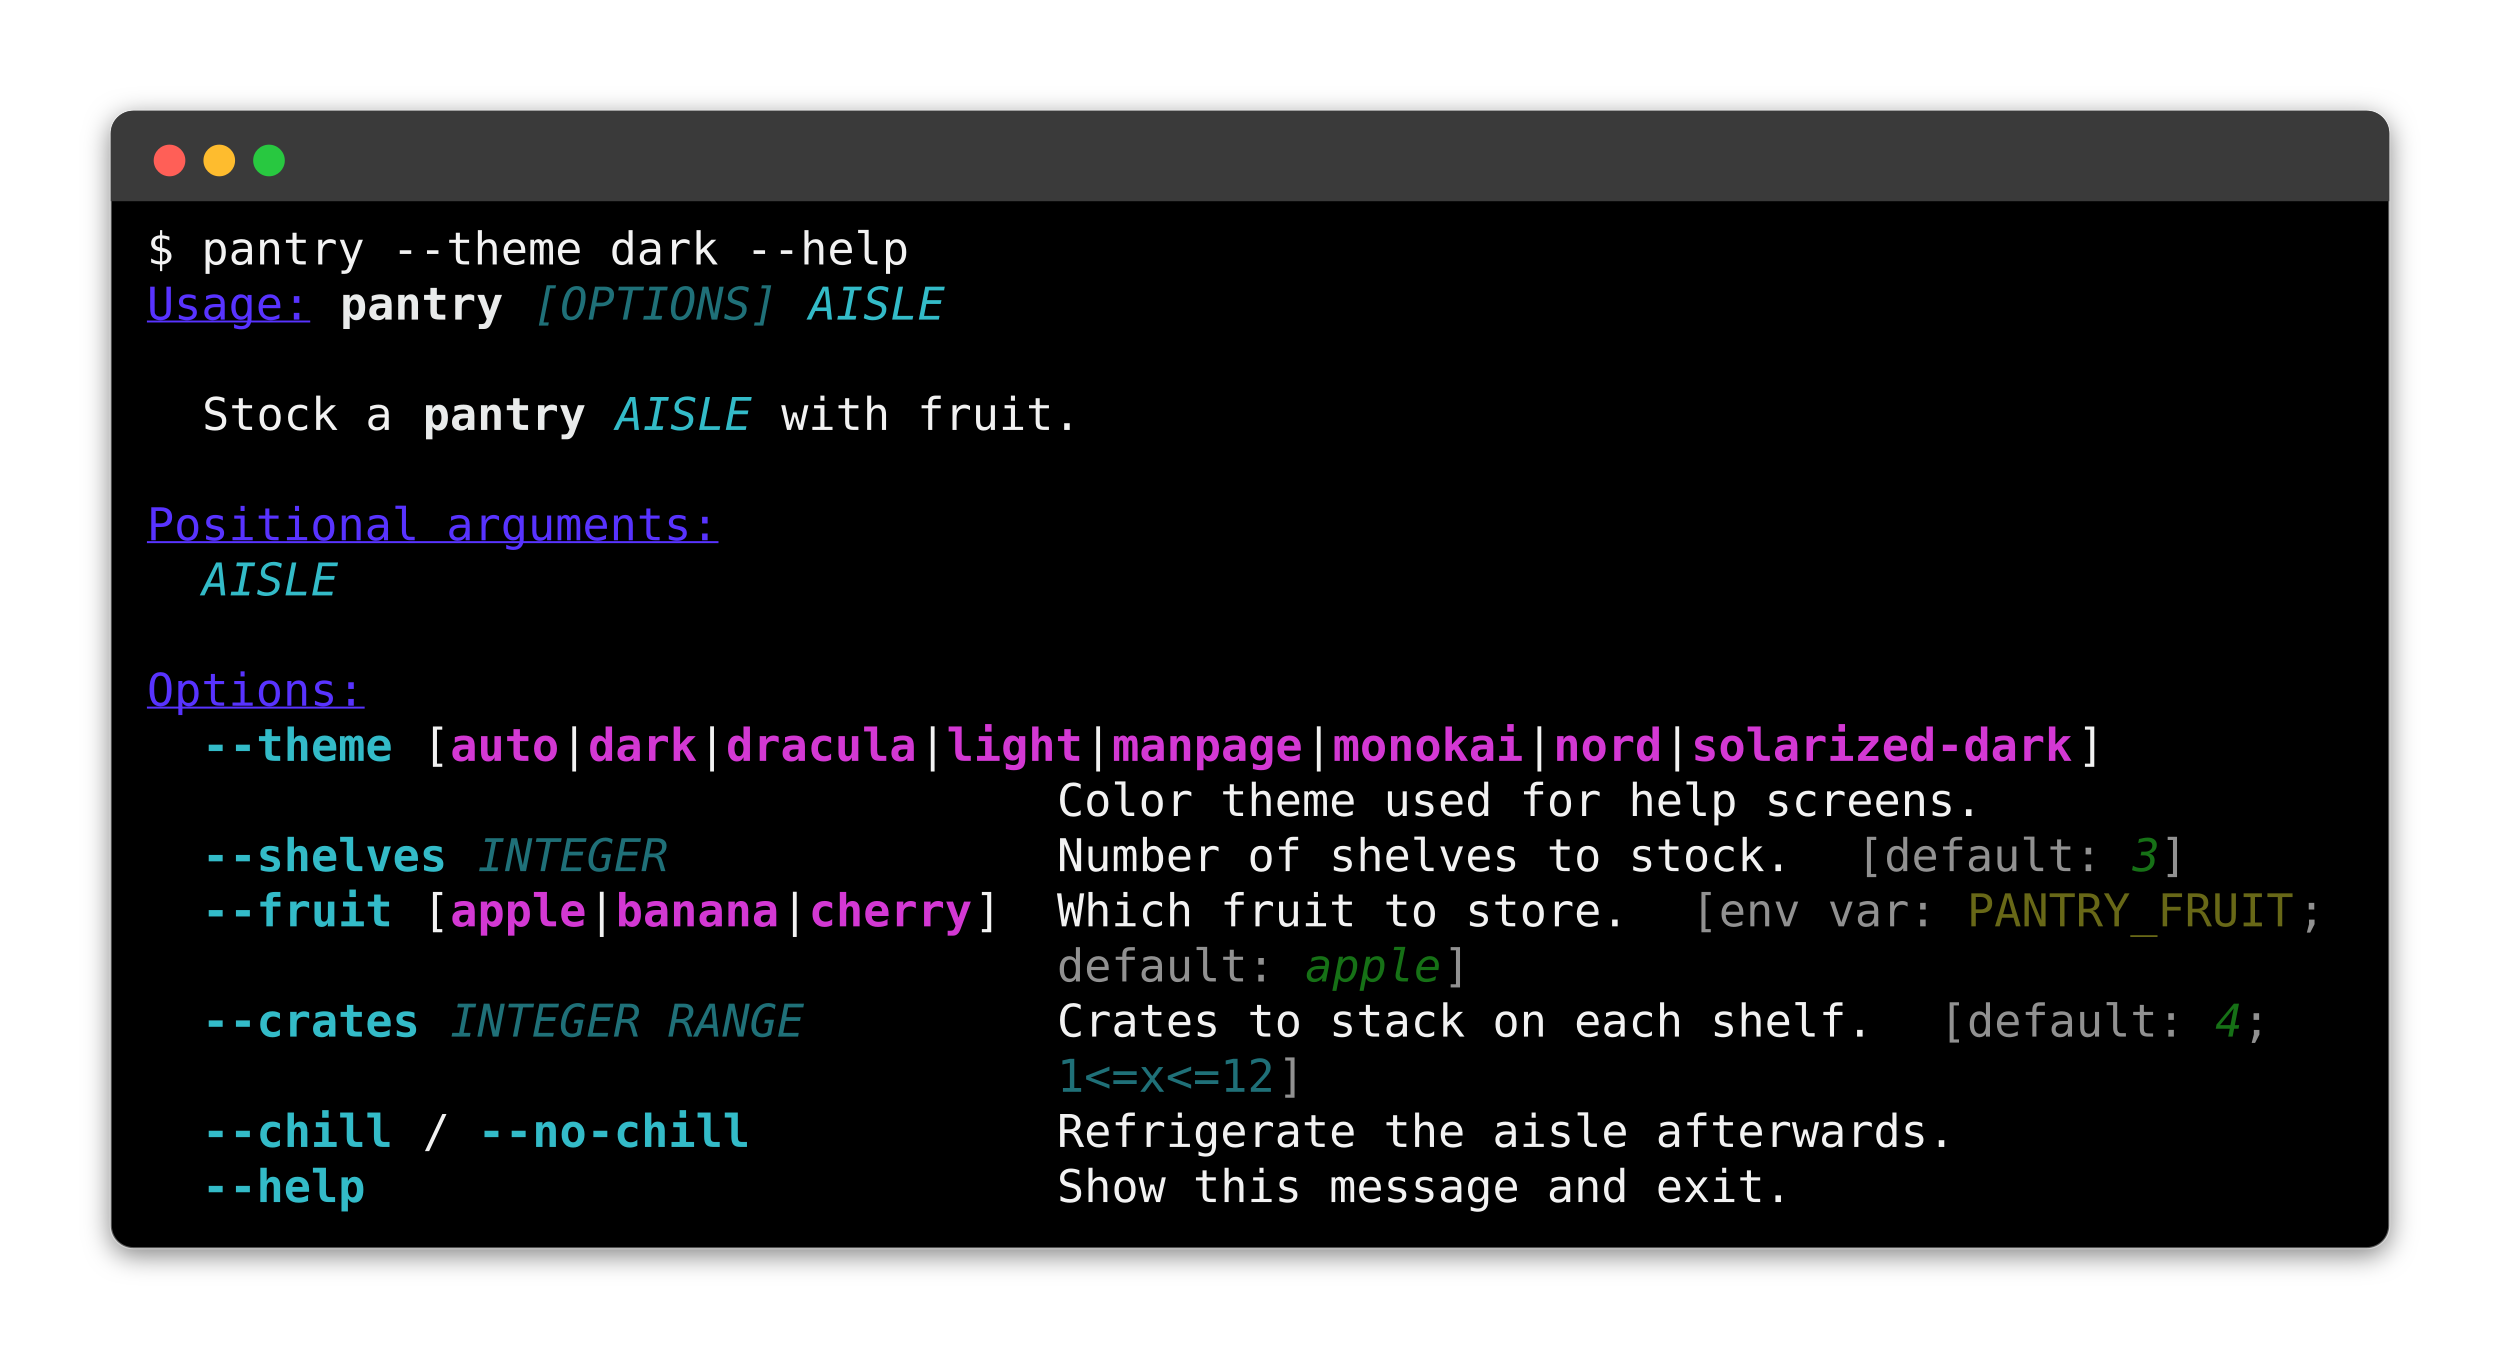
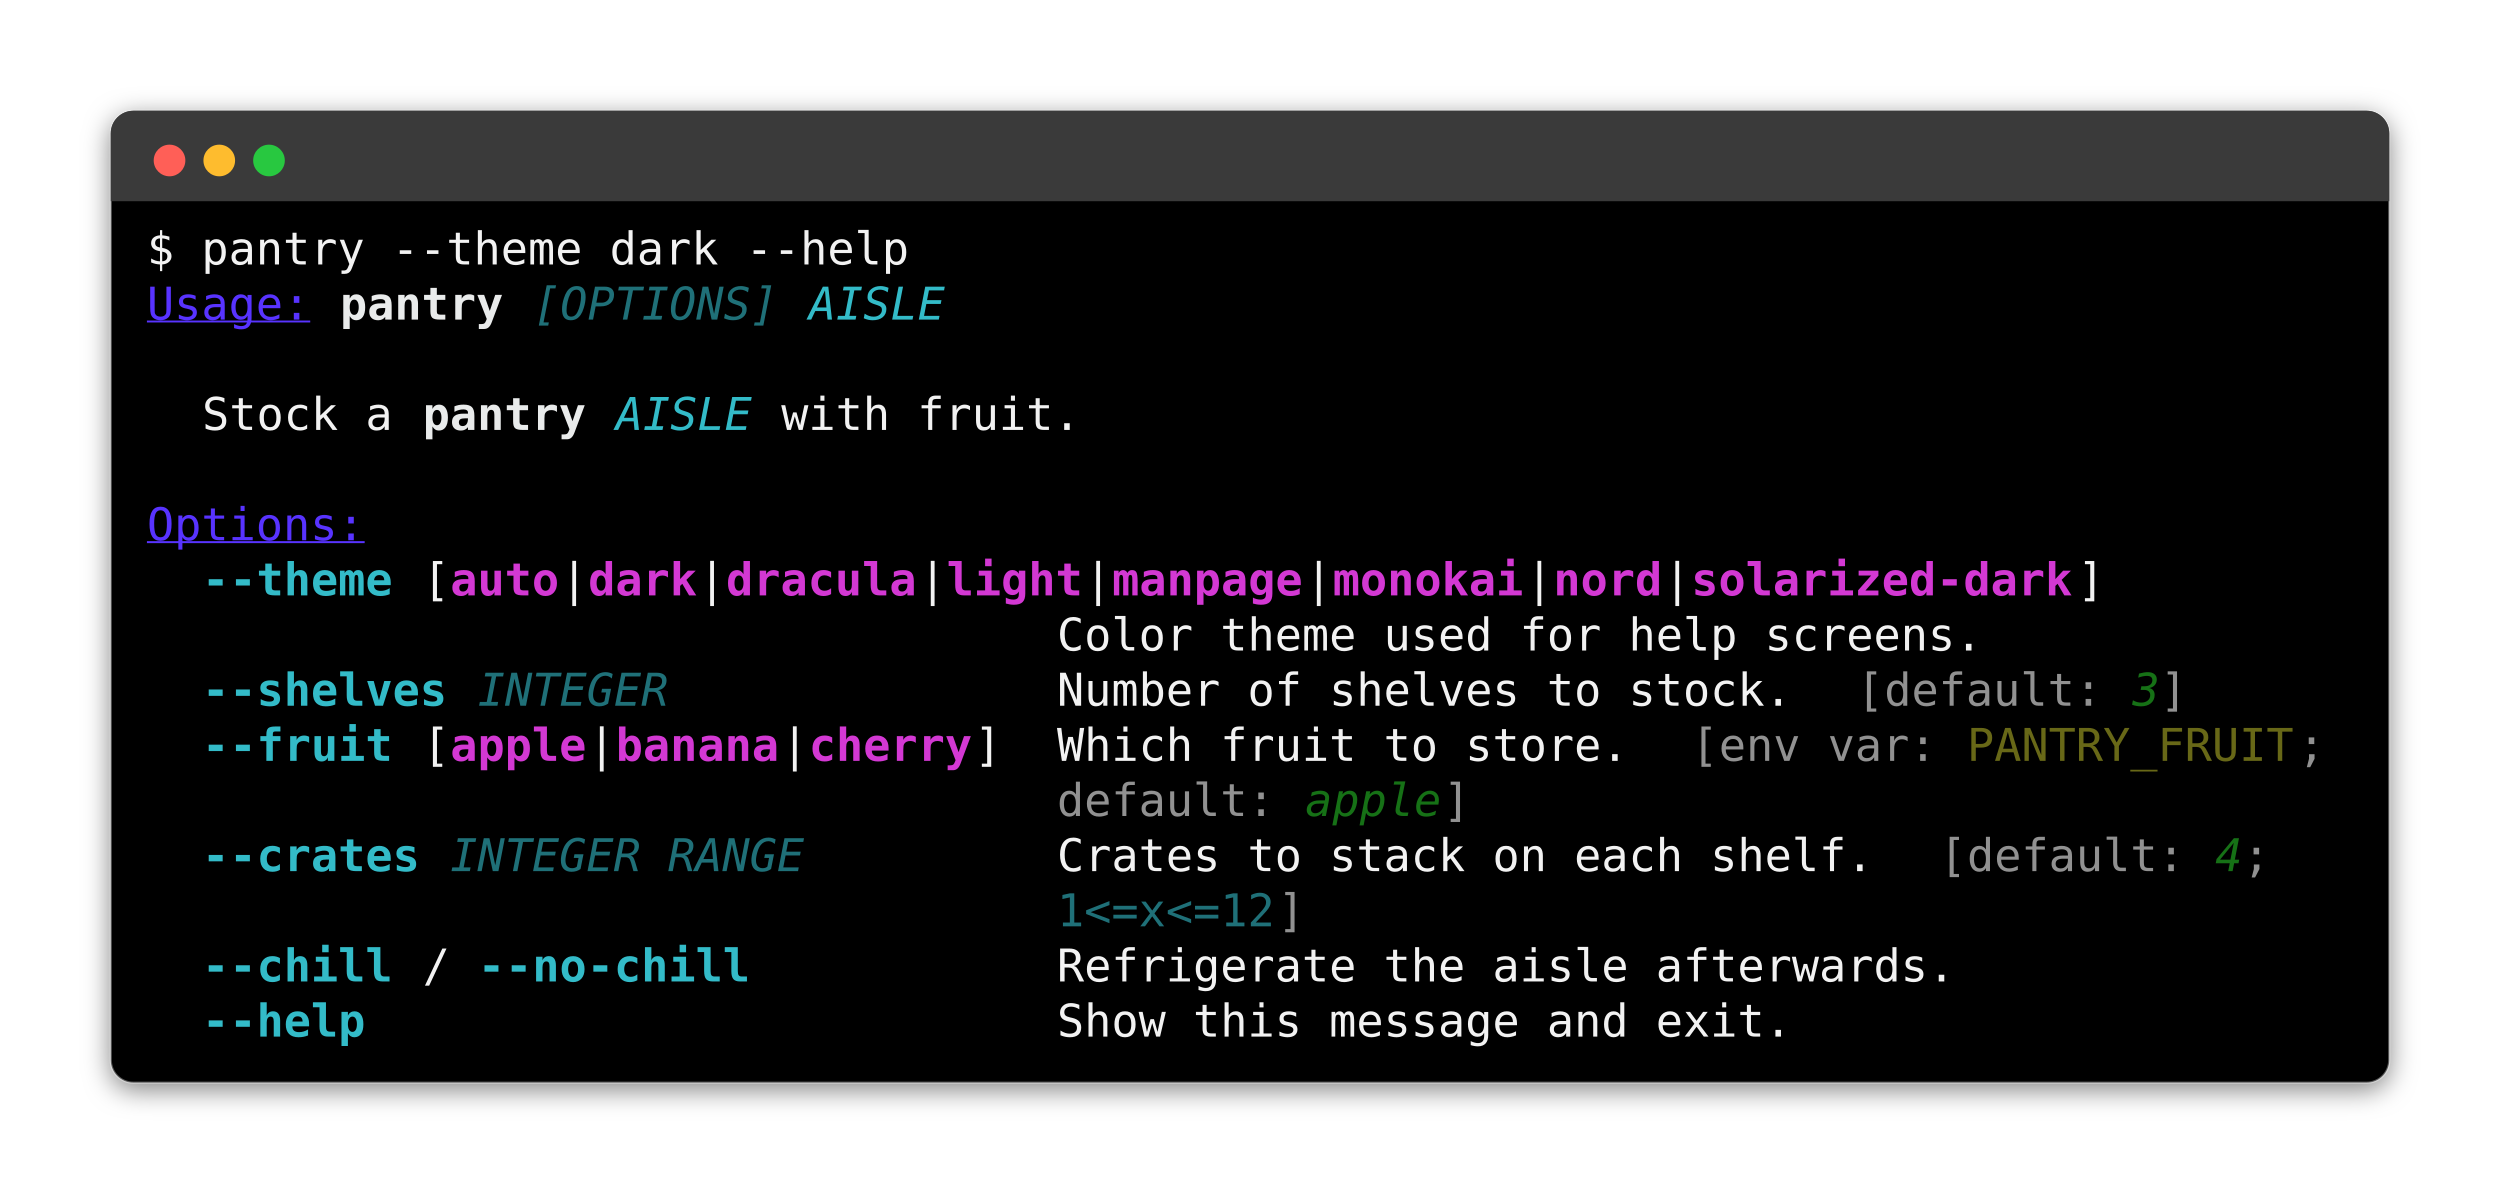
- <svg xmlns="http://www.w3.org/2000/svg" viewBox="0 0 1106 601.2">
+ <svg xmlns="http://www.w3.org/2000/svg" viewBox="0 0 1106 528">
  <style>
    .preset-macos-screen-matrix {
        font-family: 'SF Mono', Menlo, Monaco, monospace;
        font-size: 20px;
        line-height: 24.4px;
        font-variant-east-asian: full-width;
    }
    .preset-macos-screen-title {
        font-size: 18px;
        font-weight: bold;
        font-family: 'SF Mono', Menlo, Monaco, monospace;
    }
    .preset-macos-screen-r1 { fill: #f2f2f2 }
    .preset-macos-screen-r2 { fill: #5833ff;text-decoration: underline }
    .preset-macos-screen-r3 { fill: #e9ebeb;font-weight: bold }
    .preset-macos-screen-r4 { fill: #1f7078;font-style: italic }
    .preset-macos-screen-r5 { fill: #33bbc8;font-style: italic }
    .preset-macos-screen-r6 { fill: #33bbc8;font-weight: bold }
    .preset-macos-screen-r7 { fill: #d338d3;font-weight: bold }
    .preset-macos-screen-r8 { fill: #919191 }
    .preset-macos-screen-r9 { fill: #167116;font-style: italic }
    .preset-macos-screen-r10 { fill: #686817 }
    .preset-macos-screen-r11 { fill: #1f7078 }
</style>
  <defs>
    <clipPath id="preset-macos-screen-clip">
-       <rect x="65" y="97" width="976" height="439.2" />
+       <rect x="65" y="97" width="976" height="366" />
    </clipPath>
    <filter id="preset-macos-screen-shadow" x="-50%" y="-50%" width="200%" height="200%">
      <feGaussianBlur in="SourceAlpha" stdDeviation="6" />
      <feOffset dx="0" dy="3" result="cast" />
      <feFlood flood-color="rgba(0,0,0,0.5)" />
      <feComposite in2="cast" operator="in" result="shadow" />
      <feComposite in="shadow" in2="SourceAlpha" operator="out" />
    </filter>
  </defs>
-   <rect filter="url(#preset-macos-screen-shadow)" x="49" y="49" width="1008" height="503.2" rx="10" />
-   <rect fill="#000000" stroke="rgba(255,255,255,0.35)" stroke-width="1" x="49" y="49" width="1008" height="503.2" rx="10" />
+   <rect filter="url(#preset-macos-screen-shadow)" x="49" y="49" width="1008" height="430" rx="10" />
+   <rect fill="#000000" stroke="rgba(255,255,255,0.35)" stroke-width="1" x="49" y="49" width="1008" height="430" rx="10" />
  <path fill="#3a3a3a" d="M59,49 H1047 A10,10 0 0 1 1057,59 V89 H49 V59 A10,10 0 0 1 59,49 Z" />
  <g transform="translate(49, 49)">
    <g transform="translate(26,22)">
      <circle cx="0" cy="0" r="7" fill="#ff5f57" />
      <circle cx="22" cy="0" r="7" fill="#febc2e" />
      <circle cx="44" cy="0" r="7" fill="#28c840" />
    </g>
  </g>
  <g clip-path="url(#preset-macos-screen-clip)">
    <g transform="translate(65, 97)">
      <g class="preset-macos-screen-matrix" font-family="monospace" font-size="20" fill="#f2f2f2">
        <text class="preset-macos-screen-r1" x="0" textLength="341.6" y="20">$ pantry --theme dark --help</text>
        <text class="preset-macos-screen-r2" x="0" textLength="73.2" y="44.4">Usage:</text>
        <text class="preset-macos-screen-r3" x="85.4" textLength="73.2" y="44.4">pantry</text>
        <text class="preset-macos-screen-r4" x="170.8" textLength="109.8" y="44.4">[OPTIONS]</text>
        <text class="preset-macos-screen-r5" x="292.8" textLength="61" y="44.4">AISLE</text>
        <text class="preset-macos-screen-r1" x="24.4" textLength="85.4" y="93.2">Stock a</text>
        <text class="preset-macos-screen-r3" x="122" textLength="73.2" y="93.2">pantry</text>
        <text class="preset-macos-screen-r5" x="207.4" textLength="61" y="93.2">AISLE</text>
        <text class="preset-macos-screen-r1" x="280.6" textLength="134.2" y="93.2">with fruit.</text>
-         <text class="preset-macos-screen-r2" x="0" textLength="256.2" y="142">Positional arguments:</text>
-         <text class="preset-macos-screen-r5" x="24.4" textLength="61" y="166.4">AISLE</text>
-         <text class="preset-macos-screen-r2" x="0" textLength="97.6" y="215.2">Options:</text>
-         <text class="preset-macos-screen-r6" x="24.4" textLength="85.4" y="239.6">--theme</text>
+         <text class="preset-macos-screen-r2" x="0" textLength="97.6" y="142">Options:</text>
+         <text class="preset-macos-screen-r6" x="24.4" textLength="85.4" y="166.4">--theme</text>
+         <text class="preset-macos-screen-r1" x="122" textLength="12.2" y="166.4">[</text>
+         <text class="preset-macos-screen-r7" x="134.2" textLength="48.8" y="166.4">auto</text>
+         <text class="preset-macos-screen-r1" x="183" textLength="12.2" y="166.4">|</text>
+         <text class="preset-macos-screen-r7" x="195.2" textLength="48.8" y="166.4">dark</text>
+         <text class="preset-macos-screen-r1" x="244" textLength="12.2" y="166.4">|</text>
+         <text class="preset-macos-screen-r7" x="256.2" textLength="85.4" y="166.4">dracula</text>
+         <text class="preset-macos-screen-r1" x="341.6" textLength="12.2" y="166.4">|</text>
+         <text class="preset-macos-screen-r7" x="353.8" textLength="61" y="166.4">light</text>
+         <text class="preset-macos-screen-r1" x="414.8" textLength="12.2" y="166.4">|</text>
+         <text class="preset-macos-screen-r7" x="427" textLength="85.4" y="166.4">manpage</text>
+         <text class="preset-macos-screen-r1" x="512.4" textLength="12.2" y="166.4">|</text>
+         <text class="preset-macos-screen-r7" x="524.6" textLength="85.4" y="166.4">monokai</text>
+         <text class="preset-macos-screen-r1" x="610" textLength="12.2" y="166.4">|</text>
+         <text class="preset-macos-screen-r7" x="622.2" textLength="48.8" y="166.4">nord</text>
+         <text class="preset-macos-screen-r1" x="671" textLength="12.2" y="166.4">|</text>
+         <text class="preset-macos-screen-r7" x="683.2" textLength="170.8" y="166.4">solarized-dark</text>
+         <text class="preset-macos-screen-r1" x="854" textLength="12.2" y="166.4">]</text>
+         <text class="preset-macos-screen-r1" x="402.6" textLength="414.8" y="190.8">Color theme used for help screens.</text>
+         <text class="preset-macos-screen-r6" x="24.4" textLength="109.8" y="215.2">--shelves</text>
+         <text class="preset-macos-screen-r4" x="146.4" textLength="85.4" y="215.2">INTEGER</text>
+         <text class="preset-macos-screen-r1" x="402.6" textLength="329.4" y="215.2">Number of shelves to stock.</text>
+         <text class="preset-macos-screen-r8" x="756.4" textLength="12.2" y="215.2">[</text>
+         <text class="preset-macos-screen-r8" x="768.6" textLength="97.6" y="215.2">default:</text>
+         <text class="preset-macos-screen-r9" x="878.4" textLength="12.2" y="215.2">3</text>
+         <text class="preset-macos-screen-r8" x="890.6" textLength="12.2" y="215.2">]</text>
+         <text class="preset-macos-screen-r6" x="24.4" textLength="85.4" y="239.6">--fruit</text>
        <text class="preset-macos-screen-r1" x="122" textLength="12.2" y="239.6">[</text>
-         <text class="preset-macos-screen-r7" x="134.2" textLength="48.8" y="239.6">auto</text>
-         <text class="preset-macos-screen-r1" x="183" textLength="12.2" y="239.6">|</text>
-         <text class="preset-macos-screen-r7" x="195.2" textLength="48.8" y="239.6">dark</text>
-         <text class="preset-macos-screen-r1" x="244" textLength="12.2" y="239.6">|</text>
-         <text class="preset-macos-screen-r7" x="256.2" textLength="85.4" y="239.6">dracula</text>
-         <text class="preset-macos-screen-r1" x="341.6" textLength="12.2" y="239.6">|</text>
-         <text class="preset-macos-screen-r7" x="353.8" textLength="61" y="239.6">light</text>
-         <text class="preset-macos-screen-r1" x="414.8" textLength="12.2" y="239.6">|</text>
-         <text class="preset-macos-screen-r7" x="427" textLength="85.4" y="239.6">manpage</text>
-         <text class="preset-macos-screen-r1" x="512.4" textLength="12.2" y="239.6">|</text>
-         <text class="preset-macos-screen-r7" x="524.6" textLength="85.4" y="239.6">monokai</text>
-         <text class="preset-macos-screen-r1" x="610" textLength="12.2" y="239.6">|</text>
-         <text class="preset-macos-screen-r7" x="622.2" textLength="48.8" y="239.6">nord</text>
-         <text class="preset-macos-screen-r1" x="671" textLength="12.2" y="239.6">|</text>
-         <text class="preset-macos-screen-r7" x="683.2" textLength="170.8" y="239.6">solarized-dark</text>
-         <text class="preset-macos-screen-r1" x="854" textLength="12.2" y="239.6">]</text>
-         <text class="preset-macos-screen-r1" x="402.6" textLength="414.8" y="264">Color theme used for help screens.</text>
-         <text class="preset-macos-screen-r6" x="24.4" textLength="109.8" y="288.4">--shelves</text>
-         <text class="preset-macos-screen-r4" x="146.4" textLength="85.4" y="288.4">INTEGER</text>
-         <text class="preset-macos-screen-r1" x="402.6" textLength="329.4" y="288.4">Number of shelves to stock.</text>
-         <text class="preset-macos-screen-r8" x="756.4" textLength="12.2" y="288.4">[</text>
-         <text class="preset-macos-screen-r8" x="768.6" textLength="97.6" y="288.4">default:</text>
-         <text class="preset-macos-screen-r9" x="878.4" textLength="12.2" y="288.4">3</text>
-         <text class="preset-macos-screen-r8" x="890.6" textLength="12.2" y="288.4">]</text>
-         <text class="preset-macos-screen-r6" x="24.4" textLength="85.4" y="312.8">--fruit</text>
-         <text class="preset-macos-screen-r1" x="122" textLength="12.2" y="312.8">[</text>
-         <text class="preset-macos-screen-r7" x="134.2" textLength="61" y="312.8">apple</text>
-         <text class="preset-macos-screen-r1" x="195.2" textLength="12.2" y="312.8">|</text>
-         <text class="preset-macos-screen-r7" x="207.4" textLength="73.2" y="312.8">banana</text>
-         <text class="preset-macos-screen-r1" x="280.6" textLength="12.2" y="312.8">|</text>
-         <text class="preset-macos-screen-r7" x="292.8" textLength="73.2" y="312.8">cherry</text>
-         <text class="preset-macos-screen-r1" x="366" textLength="12.2" y="312.8">]</text>
-         <text class="preset-macos-screen-r1" x="402.6" textLength="256.2" y="312.8">Which fruit to store.</text>
-         <text class="preset-macos-screen-r8" x="683.2" textLength="12.2" y="312.8">[</text>
-         <text class="preset-macos-screen-r8" x="695.4" textLength="97.6" y="312.8">env var:</text>
-         <text class="preset-macos-screen-r10" x="805.2" textLength="146.4" y="312.8">PANTRY_FRUIT</text>
-         <text class="preset-macos-screen-r8" x="951.6" textLength="12.2" y="312.8">;</text>
-         <text class="preset-macos-screen-r8" x="402.6" textLength="97.6" y="337.2">default:</text>
-         <text class="preset-macos-screen-r9" x="512.4" textLength="61" y="337.2">apple</text>
-         <text class="preset-macos-screen-r8" x="573.4" textLength="12.2" y="337.2">]</text>
-         <text class="preset-macos-screen-r6" x="24.4" textLength="97.6" y="361.6">--crates</text>
-         <text class="preset-macos-screen-r4" x="134.2" textLength="158.6" y="361.6">INTEGER RANGE</text>
-         <text class="preset-macos-screen-r1" x="402.6" textLength="366" y="361.6">Crates to stack on each shelf.</text>
-         <text class="preset-macos-screen-r8" x="793" textLength="12.2" y="361.6">[</text>
-         <text class="preset-macos-screen-r8" x="805.2" textLength="97.6" y="361.6">default:</text>
-         <text class="preset-macos-screen-r9" x="915" textLength="12.2" y="361.6">4</text>
-         <text class="preset-macos-screen-r8" x="927.2" textLength="12.2" y="361.6">;</text>
-         <text class="preset-macos-screen-r11" x="402.6" textLength="97.6" y="386">1&lt;=x&lt;=12</text>
-         <text class="preset-macos-screen-r8" x="500.2" textLength="12.2" y="386">]</text>
-         <text class="preset-macos-screen-r6" x="24.4" textLength="85.4" y="410.4">--chill</text>
-         <text class="preset-macos-screen-r1" x="122" textLength="12.2" y="410.4">/</text>
-         <text class="preset-macos-screen-r6" x="146.4" textLength="122" y="410.4">--no-chill</text>
-         <text class="preset-macos-screen-r1" x="402.6" textLength="402.6" y="410.4">Refrigerate the aisle afterwards.</text>
-         <text class="preset-macos-screen-r6" x="24.4" textLength="73.2" y="434.8">--help</text>
-         <text class="preset-macos-screen-r1" x="402.6" textLength="329.4" y="434.8">Show this message and exit.</text>
+         <text class="preset-macos-screen-r7" x="134.2" textLength="61" y="239.6">apple</text>
+         <text class="preset-macos-screen-r1" x="195.2" textLength="12.2" y="239.6">|</text>
+         <text class="preset-macos-screen-r7" x="207.4" textLength="73.2" y="239.6">banana</text>
+         <text class="preset-macos-screen-r1" x="280.6" textLength="12.2" y="239.6">|</text>
+         <text class="preset-macos-screen-r7" x="292.8" textLength="73.2" y="239.6">cherry</text>
+         <text class="preset-macos-screen-r1" x="366" textLength="12.2" y="239.6">]</text>
+         <text class="preset-macos-screen-r1" x="402.6" textLength="256.2" y="239.6">Which fruit to store.</text>
+         <text class="preset-macos-screen-r8" x="683.2" textLength="12.2" y="239.6">[</text>
+         <text class="preset-macos-screen-r8" x="695.4" textLength="97.6" y="239.6">env var:</text>
+         <text class="preset-macos-screen-r10" x="805.2" textLength="146.4" y="239.6">PANTRY_FRUIT</text>
+         <text class="preset-macos-screen-r8" x="951.6" textLength="12.2" y="239.6">;</text>
+         <text class="preset-macos-screen-r8" x="402.6" textLength="97.6" y="264">default:</text>
+         <text class="preset-macos-screen-r9" x="512.4" textLength="61" y="264">apple</text>
+         <text class="preset-macos-screen-r8" x="573.4" textLength="12.2" y="264">]</text>
+         <text class="preset-macos-screen-r6" x="24.4" textLength="97.6" y="288.4">--crates</text>
+         <text class="preset-macos-screen-r4" x="134.2" textLength="158.6" y="288.4">INTEGER RANGE</text>
+         <text class="preset-macos-screen-r1" x="402.6" textLength="366" y="288.4">Crates to stack on each shelf.</text>
+         <text class="preset-macos-screen-r8" x="793" textLength="12.2" y="288.4">[</text>
+         <text class="preset-macos-screen-r8" x="805.2" textLength="97.6" y="288.4">default:</text>
+         <text class="preset-macos-screen-r9" x="915" textLength="12.2" y="288.4">4</text>
+         <text class="preset-macos-screen-r8" x="927.2" textLength="12.2" y="288.4">;</text>
+         <text class="preset-macos-screen-r11" x="402.6" textLength="97.6" y="312.8">1&lt;=x&lt;=12</text>
+         <text class="preset-macos-screen-r8" x="500.2" textLength="12.2" y="312.8">]</text>
+         <text class="preset-macos-screen-r6" x="24.4" textLength="85.4" y="337.2">--chill</text>
+         <text class="preset-macos-screen-r1" x="122" textLength="12.2" y="337.2">/</text>
+         <text class="preset-macos-screen-r6" x="146.4" textLength="122" y="337.2">--no-chill</text>
+         <text class="preset-macos-screen-r1" x="402.6" textLength="402.6" y="337.2">Refrigerate the aisle afterwards.</text>
+         <text class="preset-macos-screen-r6" x="24.4" textLength="73.2" y="361.6">--help</text>
+         <text class="preset-macos-screen-r1" x="402.6" textLength="329.4" y="361.6">Show this message and exit.</text>
      </g>
    </g>
  </g>
</svg>
